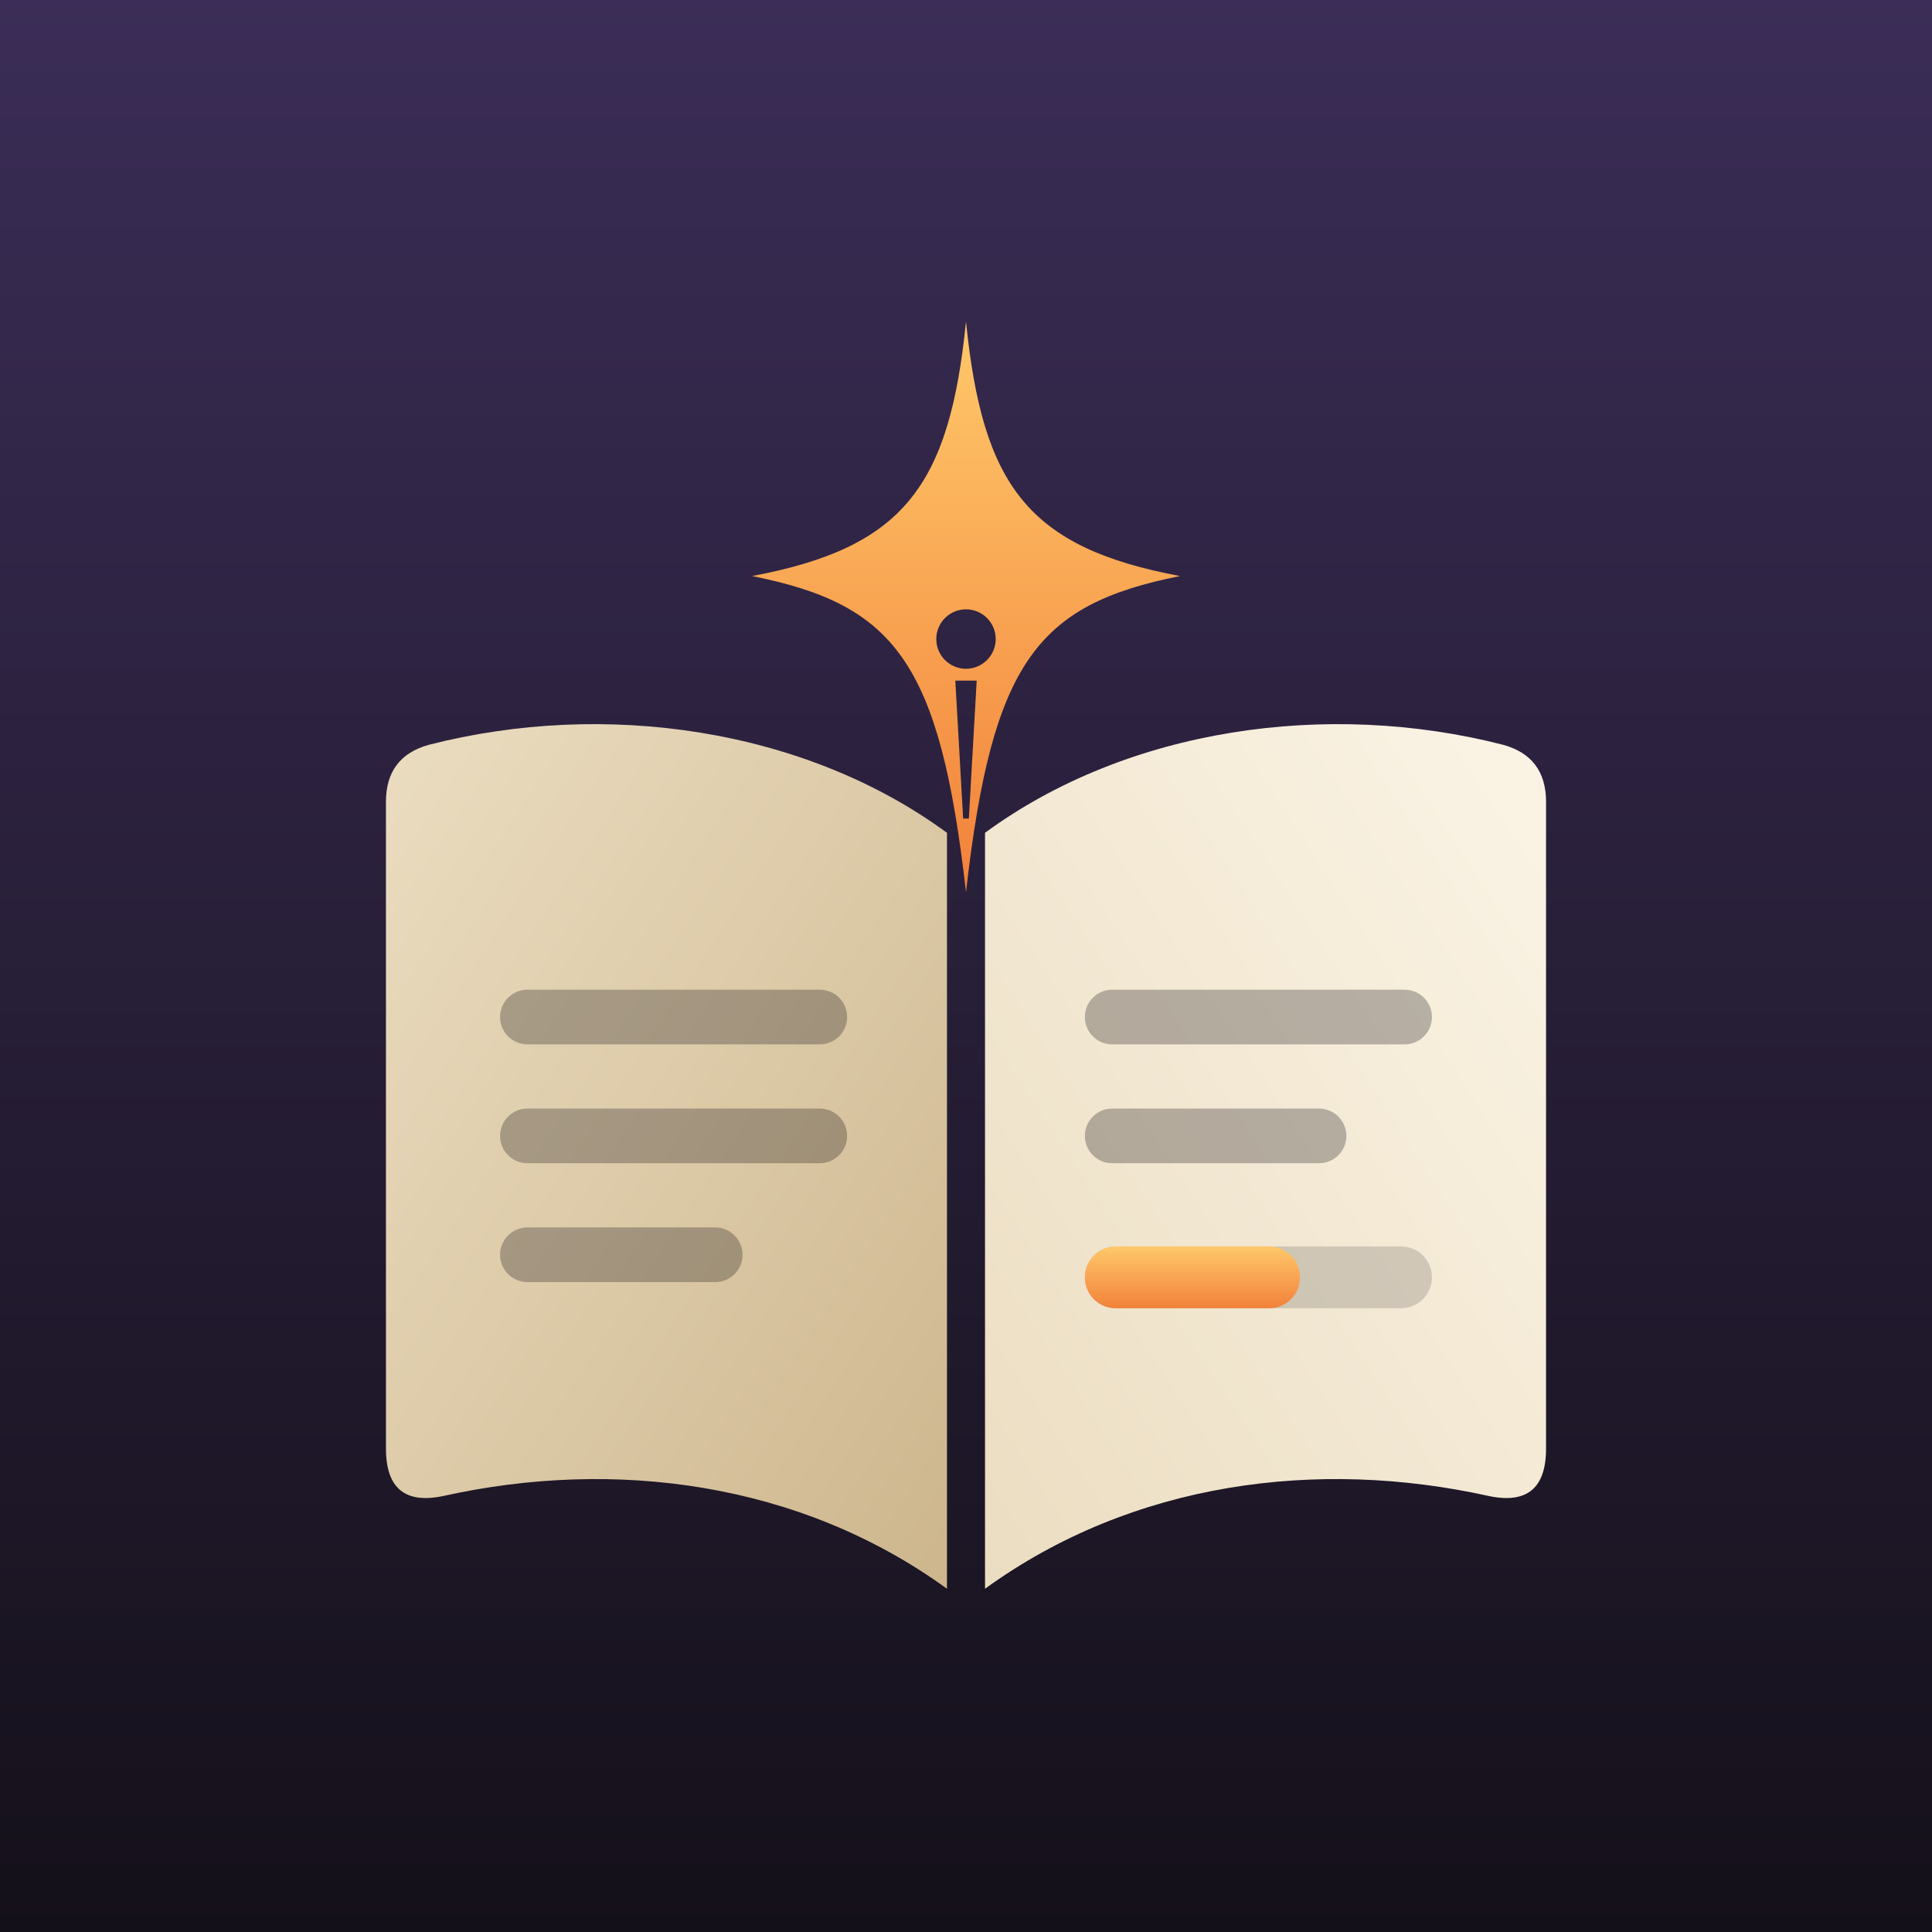
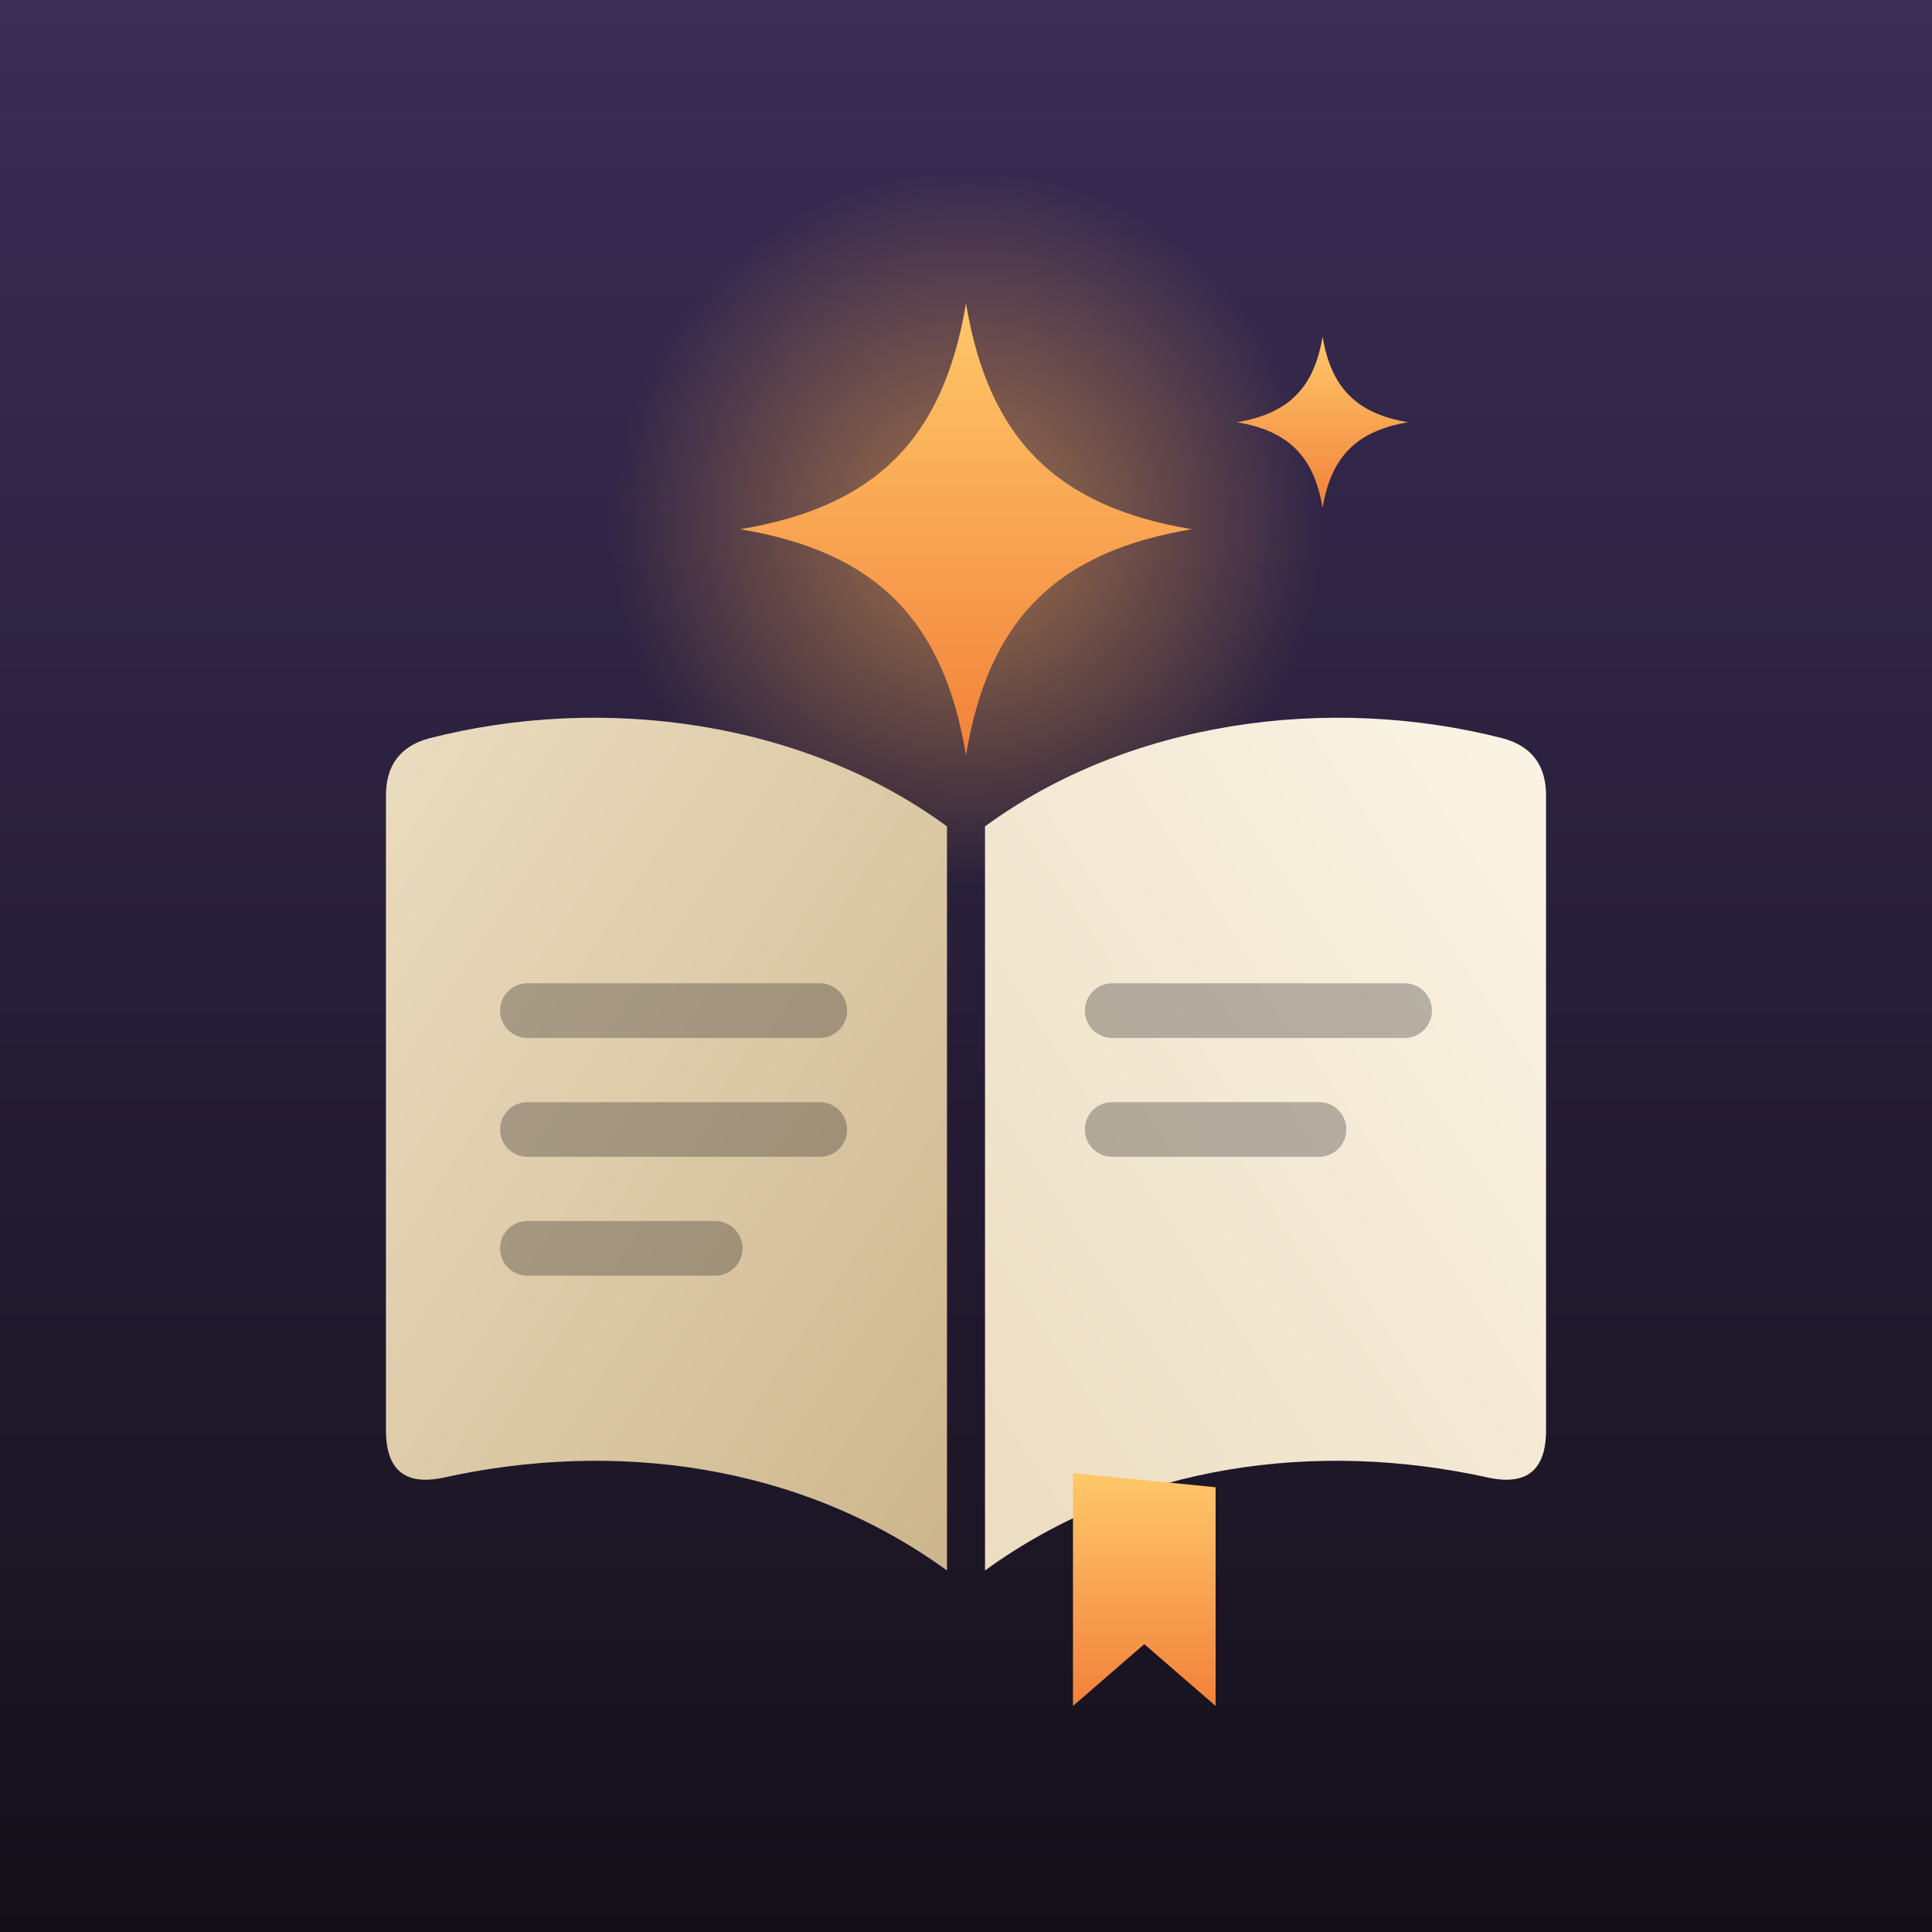
<svg xmlns="http://www.w3.org/2000/svg" width="1024" height="1024" viewBox="0 0 1024 1024">
  <defs>
+     <linearGradient id="ml" x1="0" y1="0" x2="1" y2="1">
+       <stop offset="0" stop-color="#EBDDC1" />
+       <stop offset="1" stop-color="#CDB68D" />
+     </linearGradient>
+     <linearGradient id="mr" x1="1" y1="0" x2="0" y2="1">
+       <stop offset="0" stop-color="#FBF4E6" />
+       <stop offset="1" stop-color="#EBDDC1" />
+     </linearGradient>
+     <linearGradient id="ms" x1="0" y1="0" x2="0" y2="1">
+       <stop offset="0" stop-color="#FFC86A" />
+       <stop offset="1" stop-color="#F2813A" />
+     </linearGradient>
+     <radialGradient id="halo">
+       <stop offset="0" stop-color="#FFB04F" stop-opacity=".55" />
+       <stop offset="1" stop-color="#FFB04F" stop-opacity="0" />
+     </radialGradient>
    <linearGradient id="bg" x1="0" y1="0" x2="0" y2="1">
      <stop offset="0" stop-color="#3B2D57" />
      <stop offset="1" stop-color="#141019" />
    </linearGradient>
-     <linearGradient id="il" x1="0" y1="0" x2="1" y2="1">
-       <stop offset="0" stop-color="#EBDDC1" />
-       <stop offset="1" stop-color="#CDB68D" />
-     </linearGradient>
-     <linearGradient id="ir" x1="1" y1="0" x2="0" y2="1">
-       <stop offset="0" stop-color="#FBF4E6" />
-       <stop offset="1" stop-color="#EBDDC1" />
-     </linearGradient>
-     <linearGradient id="is" x1="0" y1="0" x2="0" y2="1">
-       <stop offset="0" stop-color="#FFC86A" />
-       <stop offset="1" stop-color="#F2813A" />
-     </linearGradient>
  </defs>
  <rect width="1024" height="1024" fill="url(#bg)" />
-   <g transform="translate(108.8 139.0) scale(12.6)">
-     <path d="M31.2 24C25.2 19.6 16.8 18.4 9.4 20.3Q7.6 20.8 7.6 22.7V49.9Q7.6 52.4 10 51.9C17.2 50.3 25 51.3 31.2 55.8Z" fill="url(#il)" />
-     <path d="M32.8 24C38.8 19.6 47.2 18.4 54.6 20.3Q56.4 20.8 56.4 22.7V49.9Q56.4 52.4 54 51.9C46.8 50.3 39 51.3 32.8 55.8Z" fill="url(#ir)" />
-     <rect x="12.4" y="30.6" width="14.6" height="2.3" rx="1.15" fill="#0F0E14" fill-opacity=".28" />
-     <rect x="12.4" y="35.6" width="14.6" height="2.3" rx="1.15" fill="#0F0E14" fill-opacity=".28" />
-     <rect x="12.4" y="40.6" width="10.2" height="2.3" rx="1.15" fill="#0F0E14" fill-opacity=".28" />
-     <rect x="37" y="30.6" width="14.6" height="2.3" rx="1.15" fill="#0F0E14" fill-opacity=".28" />
-     <rect x="37" y="35.6" width="11" height="2.3" rx="1.15" fill="#0F0E14" fill-opacity=".28" />
-     <rect x="37" y="41.4" width="14.6" height="2.6" rx="1.3" fill="#0F0E14" fill-opacity=".16" />
-     <rect x="37" y="41.4" width="9.05" height="2.6" rx="1.3" fill="url(#is)" />
-     <path d="M32 2.5C32.7 9.4 34.6 12 41 13.2C35 14.4 33.1 16.8 32 26.5C30.9 16.8 29 14.4 23 13.2C29.4 12 31.3 9.4 32 2.5ZM32 14.6a1.25 1.25 0 1 1 0 2.5a1.25 1.25 0 1 1 0-2.5ZM31.55 17.6H32.45L32.12 23.4H31.88Z" fill="url(#is)" fill-rule="evenodd" />
+   <g transform="translate(108.8 123) scale(12.6)">
+     <circle cx="32" cy="12.5" r="15" fill="url(#halo)" />
+     <path d="M31.2 25C25.2 20.6 16.8 19.4 9.4 21.3Q7.6 21.8 7.6 23.7V50.4Q7.6 52.9 10 52.4C17.2 50.8 25 51.8 31.2 56.3Z" fill="url(#ml)" />
+     <path d="M32.8 25C38.8 20.6 47.2 19.4 54.6 21.3Q56.4 21.8 56.4 23.7V50.4Q56.4 52.9 54 52.4C46.8 50.8 39 51.8 32.8 56.3Z" fill="url(#mr)" />
+     <path d="M36.5 52.2L42.5 52.8V62L39.5 59.4L36.5 62Z" fill="url(#ms)" />
+     <rect x="12.4" y="31.6" width="14.6" height="2.3" rx="1.15" fill="#0F0E14" fill-opacity=".28" />
+     <rect x="12.4" y="36.6" width="14.6" height="2.3" rx="1.15" fill="#0F0E14" fill-opacity=".28" />
+     <rect x="12.4" y="41.6" width="10.2" height="2.3" rx="1.15" fill="#0F0E14" fill-opacity=".28" />
+     <rect x="37" y="31.6" width="14.6" height="2.3" rx="1.15" fill="#0F0E14" fill-opacity=".28" />
+     <rect x="37" y="36.6" width="11" height="2.3" rx="1.15" fill="#0F0E14" fill-opacity=".28" />
+     <path d="M32 3.0C32.95 8.70 35.80 11.55 41.5 12.5C35.80 13.45 32.95 16.30 32 22.0C31.05 16.30 28.20 13.45 22.5 12.5C28.20 11.55 31.05 8.70 32 3.0Z" fill="url(#ms)" />
+     <path d="M47 4.4C47.36 6.56 48.44 7.64 50.6 8C48.44 8.36 47.36 9.44 47 11.6C46.64 9.44 45.56 8.36 43.4 8C45.56 7.64 46.64 6.56 47 4.4Z" fill="url(#ms)" />
  </g>
</svg>
